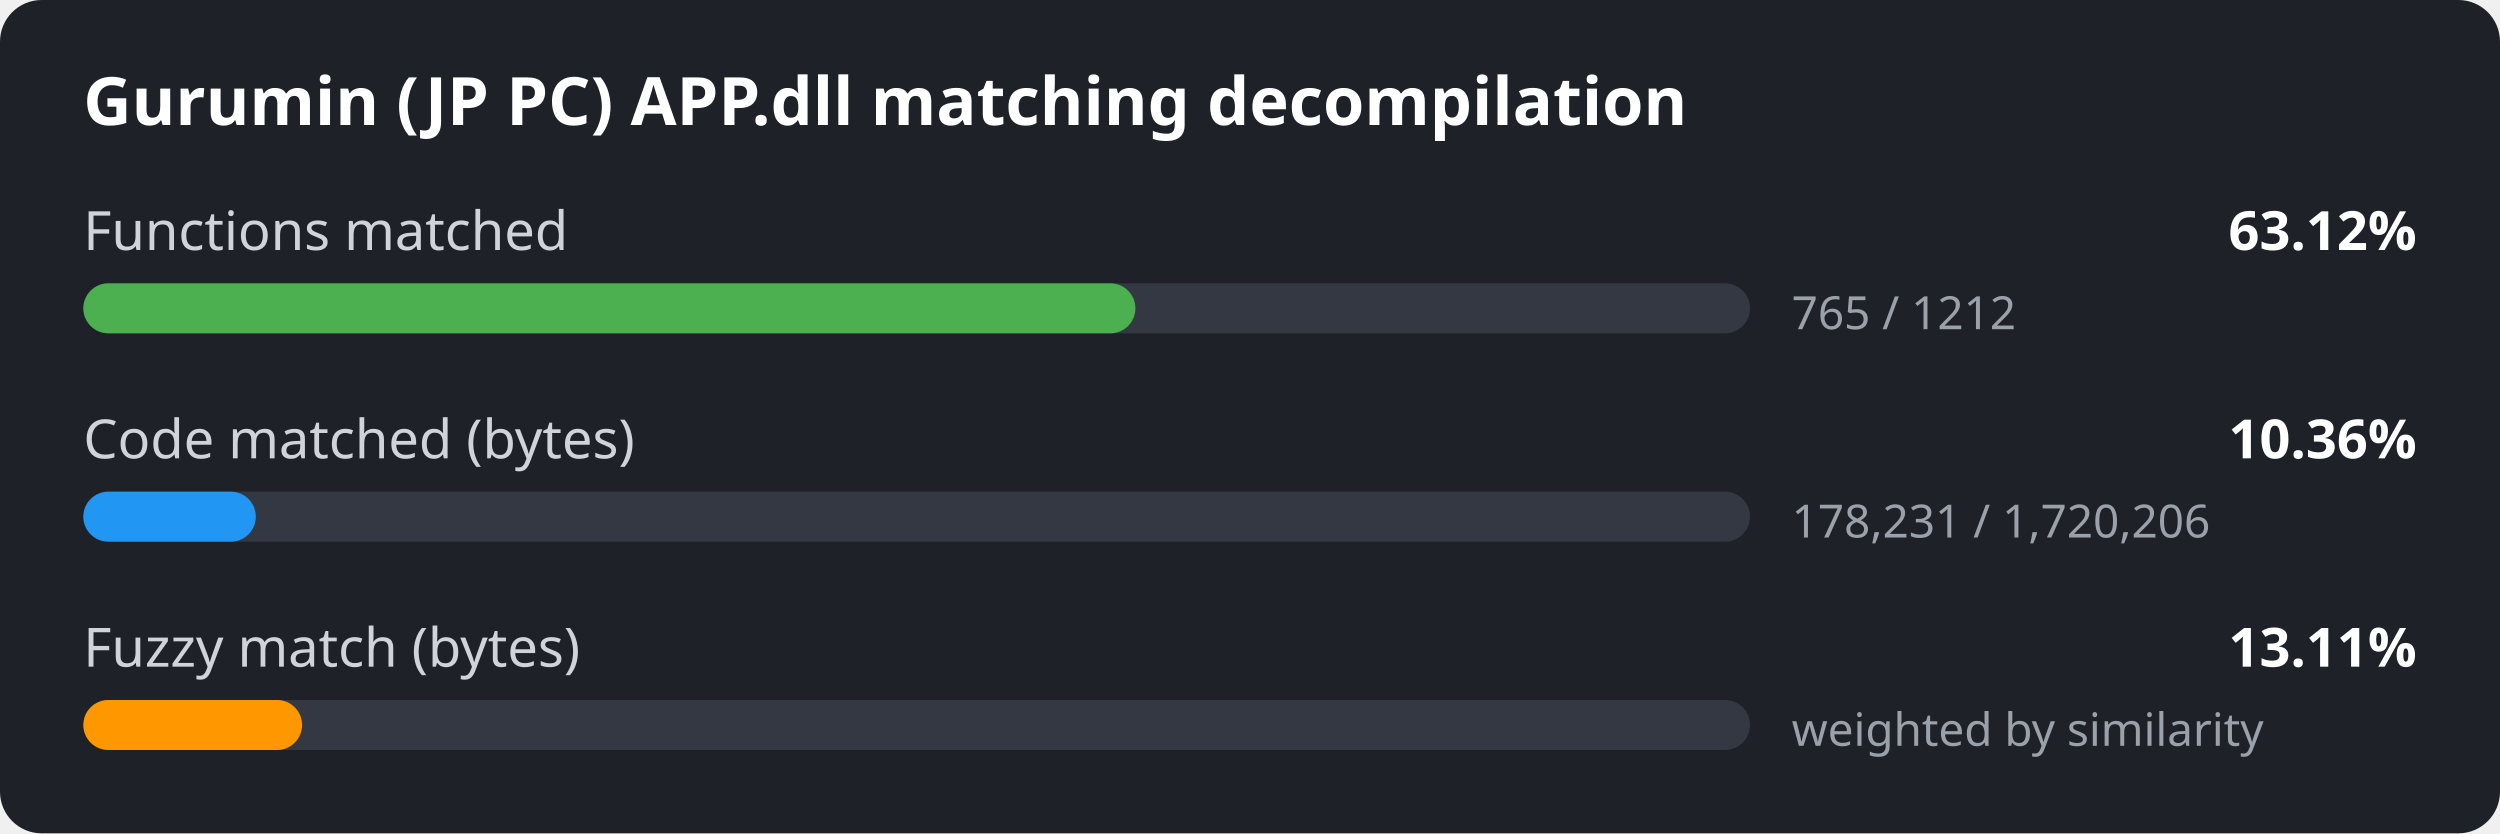
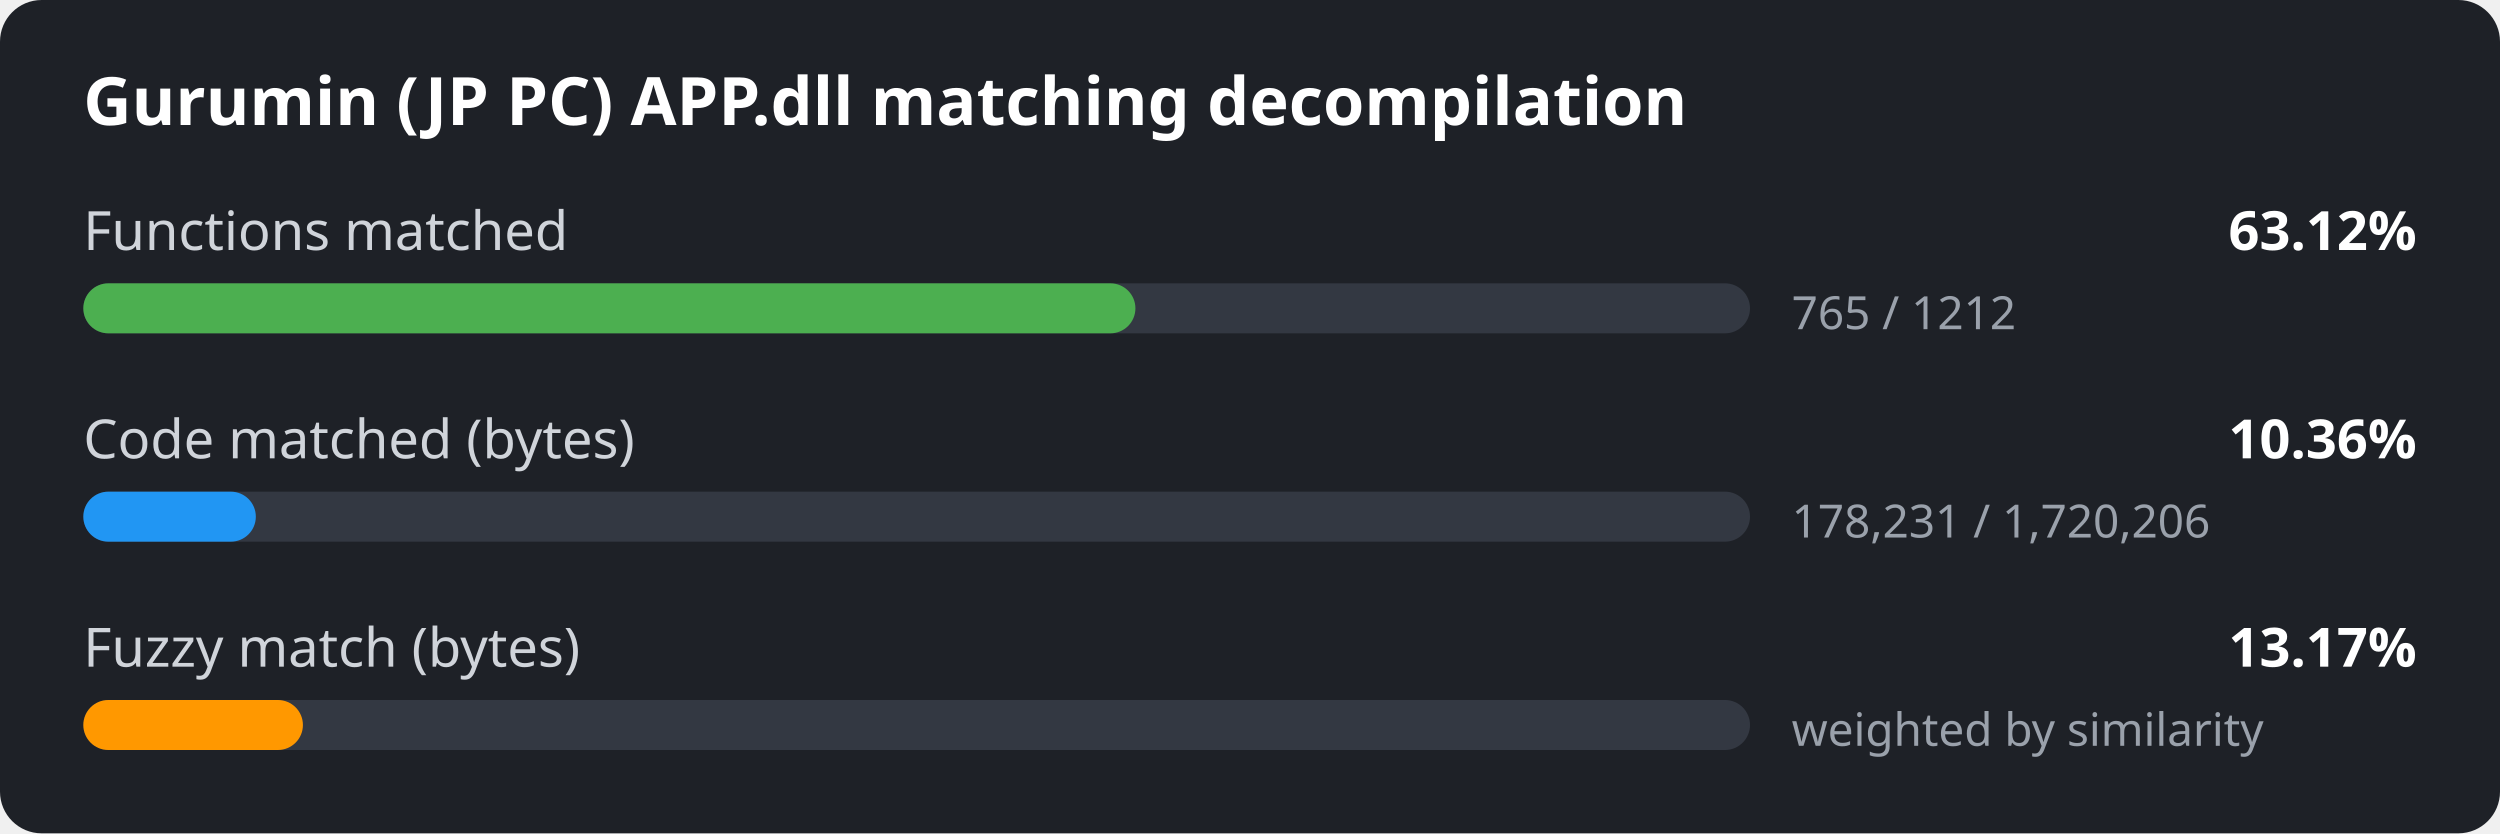
<svg xmlns="http://www.w3.org/2000/svg" width="600" height="200" viewBox="0 0 600 200">
  <style>
.bg { fill: #1e2127; }
.title { font: 600 16px sans-serif; fill: #ffffff; }
.label { font: 13px sans-serif; fill: #d0d4da; }
.value { font: 600 13px sans-serif; fill: #ffffff; }
.detail { font: 11px sans-serif; fill: #9aa1ab; }
.track { fill: #333842; }
</style>
  <rect width="600" height="200" rx="10" class="bg" />
  <text x="20" y="30" class="title">Gurumin (JP PC) APP.dll matching decompilation</text>
  <text x="20" y="60" class="label">Functions matched</text>
  <text x="580" y="60" class="value" text-anchor="end">63.12%</text>
  <rect x="20" y="68" width="400" height="12" rx="6" class="track" />
  <rect x="20" y="68" width="252.5" height="12" rx="6" fill="#4caf50" />
  <text x="430" y="79" class="detail">765 / 1212</text>
  <text x="20" y="110" class="label">Code matched (bytes)</text>
  <text x="580" y="110" class="value" text-anchor="end">10.36%</text>
  <rect x="20" y="118" width="400" height="12" rx="6" class="track" />
  <rect x="20" y="118" width="41.4" height="12" rx="6" fill="#2196f3" />
  <text x="430" y="129" class="detail">178,231 / 1,720,206</text>
  <text x="20" y="160" class="label">Fuzzy match (bytes)</text>
-   <text x="580" y="160" class="value" text-anchor="end">13.11%</text>
+   <text x="580" y="160" class="value" text-anchor="end">13.17%</text>
  <rect x="20" y="168" width="400" height="12" rx="6" class="track" />
-   <rect x="20" y="168" width="52.5" height="12" rx="6" fill="#ff9800" />
+   <rect x="20" y="168" width="52.7" height="12" rx="6" fill="#ff9800" />
  <text x="430" y="179" class="detail">weighted by similarity</text>
</svg>
